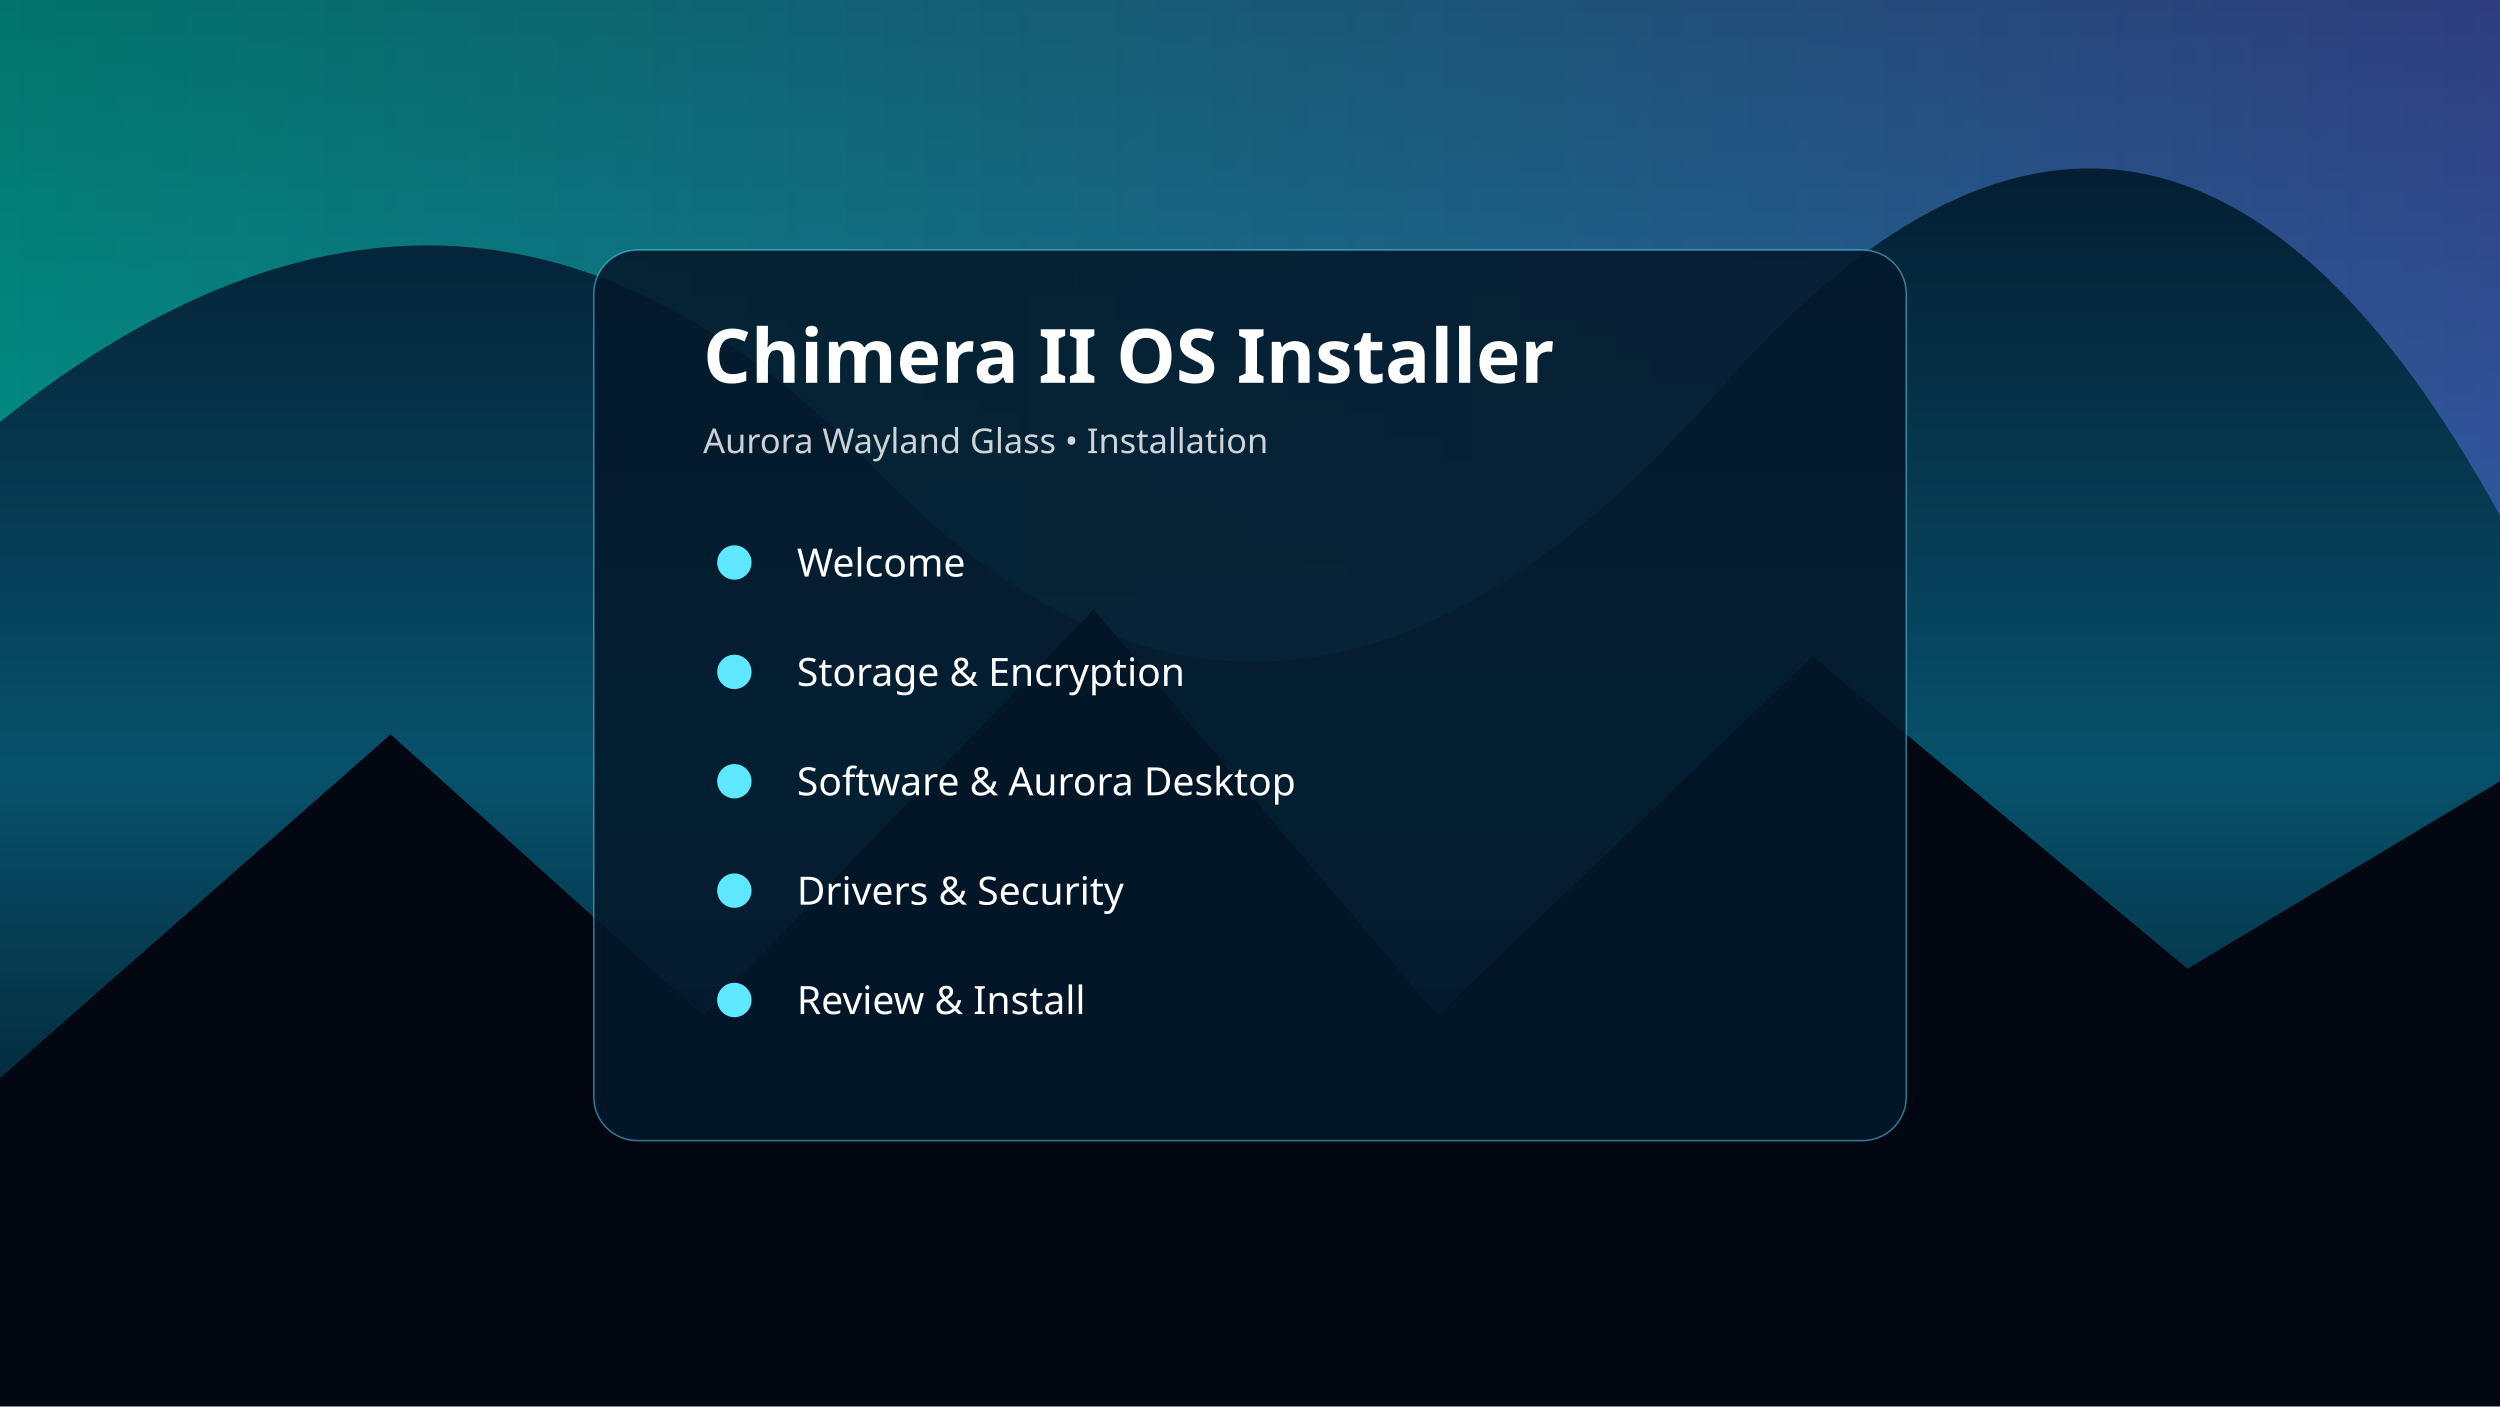
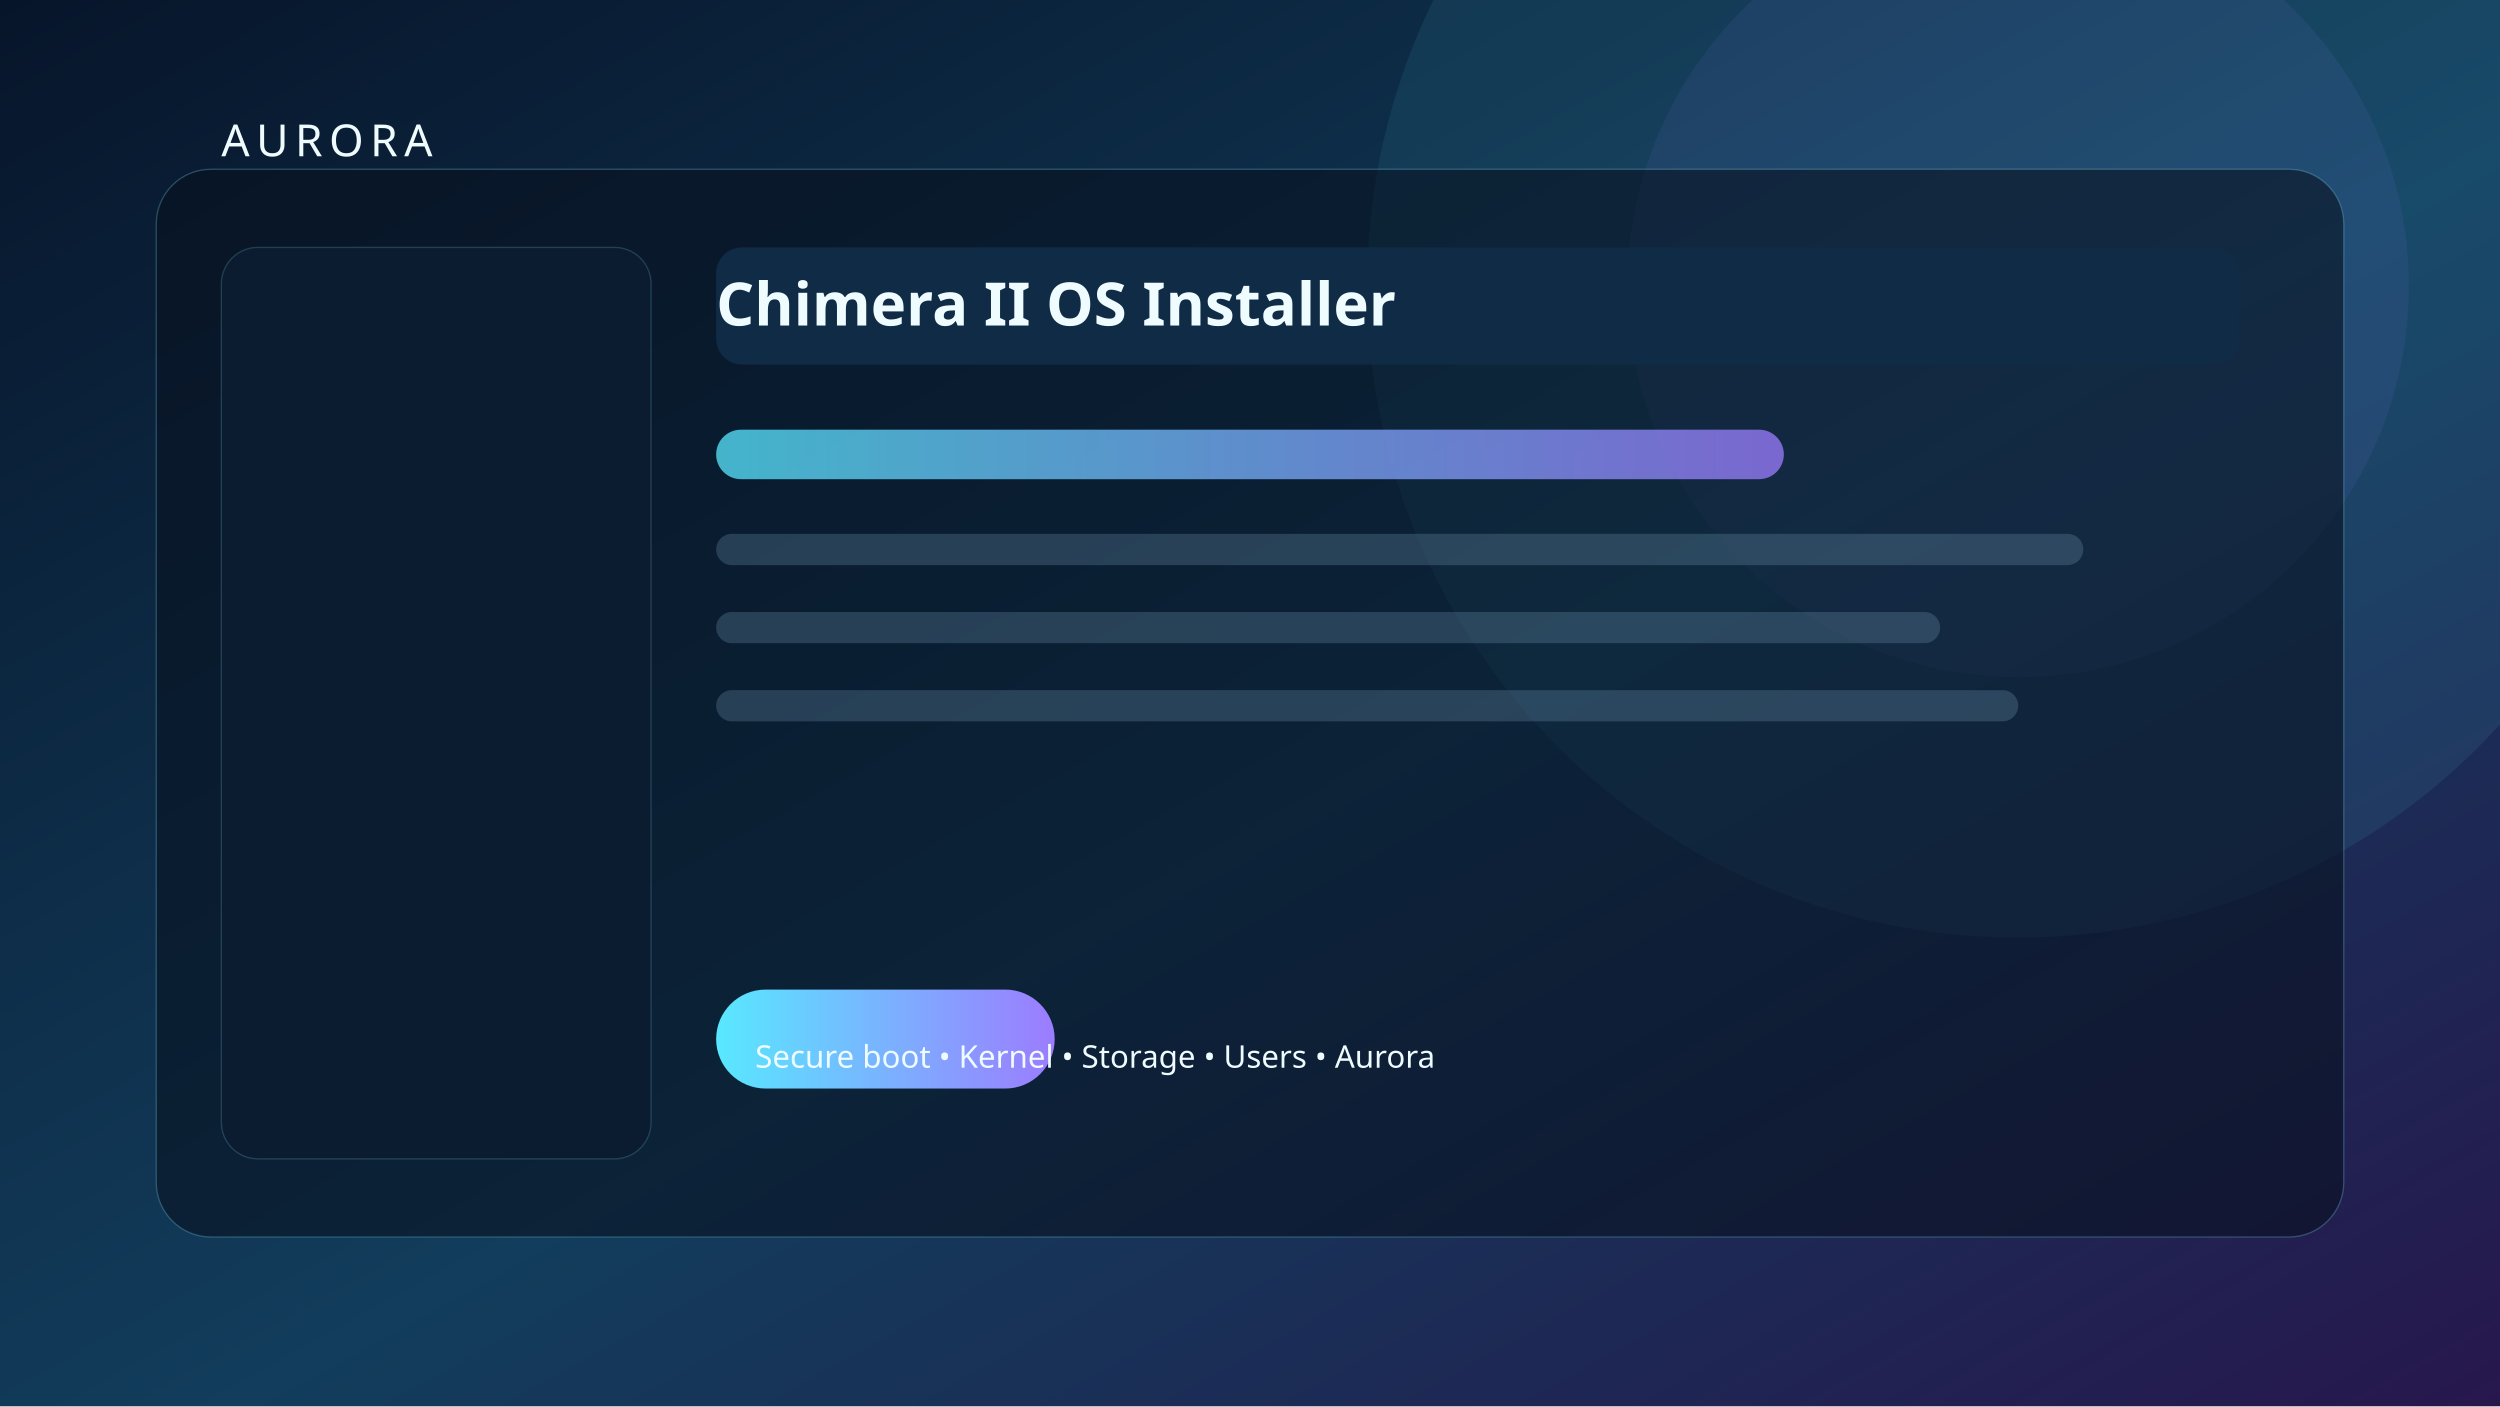
- <svg xmlns="http://www.w3.org/2000/svg" width="1600" height="900">
+ <svg xmlns="http://www.w3.org/2000/svg" width="1920" height="1080">
  <defs>
-     <linearGradient id="s" x2="0" y2="1">
-       <stop stop-color="#031023" />
-       <stop offset=".55" stop-color="#07516b" />
-       <stop offset="1" stop-color="#020711" />
+     <linearGradient id="g" x2="1" y2="1">
+       <stop stop-color="#07152a" />
+       <stop offset=".55" stop-color="#123d5c" />
+       <stop offset="1" stop-color="#27174d" />
    </linearGradient>
-     <linearGradient id="g">
-       <stop stop-color="#00ffd0" />
-       <stop offset="1" stop-color="#6c7cff" />
+     <linearGradient id="p" x2="1">
+       <stop stop-color="#58e8ff" />
+       <stop offset="1" stop-color="#9c7cff" />
    </linearGradient>
  </defs>
-   <rect width="1600" height="900" fill="url(#s)" />
-   <path d="M0 270 Q300 30 560 300T1100 250T1600 330V0H0Z" fill="url(#g)" opacity=".42" />
-   <path d="M0 690 250 470 450 650 700 390 920 650 1160 420 1400 620 1600 500V900H0Z" fill="#020711" />
-   <rect x="380" y="160" width="840" height="570" rx="28" fill="#04182b" fill-opacity=".88" stroke="#64dcff" stroke-opacity=".5" />
-   <g font-family="sans-serif" fill="white">
-     <text x="450" y="245" font-size="48" font-weight="700">Chimera II OS Installer</text>
-     <text x="450" y="290" font-size="22" opacity=".8">Aurora Wayland Glass • Installation</text>
-     <g fill="#5ee7ff">
-       <circle cx="470" cy="360" r="11" />
-       <circle cx="470" cy="430" r="11" />
-       <circle cx="470" cy="500" r="11" />
-       <circle cx="470" cy="570" r="11" />
-       <circle cx="470" cy="640" r="11" />
-     </g>
-     <g font-size="25">
-       <text x="510" y="369">Welcome</text>
-       <text x="510" y="439">Storage &amp; Encryption</text>
-       <text x="510" y="509">Software &amp; Aurora Desktop</text>
-       <text x="510" y="579">Drivers &amp; Security</text>
-       <text x="510" y="649">Review &amp; Install</text>
-     </g>
+   <rect width="1920" height="1080" fill="url(#g)" />
+   <circle cx="1550" cy="220" r="500" fill="#59e8ff" opacity=".08" />
+   <circle cx="1550" cy="220" r="300" fill="#9c7cff" opacity=".08" />
+   <rect x="120" y="130" width="1680" height="820" rx="42" fill="#07101e" fill-opacity=".58" stroke="#8feeff" stroke-opacity=".25" />
+   <rect x="170" y="190" width="330" height="700" rx="28" fill="#0b1c31" stroke="#8feeff" stroke-opacity=".18" />
+   <rect x="550" y="190" width="1170" height="90" rx="20" fill="#102b45" />
+   <rect x="550" y="330" width="820" height="38" rx="19" fill="url(#p)" opacity=".75" />
+   <rect x="550" y="410" width="1050" height="24" rx="12" fill="#7ea6c5" opacity=".25" />
+   <rect x="550" y="470" width="940" height="24" rx="12" fill="#7ea6c5" opacity=".25" />
+   <rect x="550" y="530" width="1000" height="24" rx="12" fill="#7ea6c5" opacity=".25" />
+   <rect x="550" y="760" width="260" height="76" rx="38" fill="url(#p)" />
+   <g fill="#effcff" font-family="sans-serif">
+     <text x="550" y="250" font-size="46" font-weight="700">Chimera II OS Installer</text>
+     <text x="170" y="120" font-size="34" letter-spacing="5">AURORA</text>
+     <text x="580" y="820" font-size="24">Secure boot • Kernel • Storage • Users • Aurora</text>
  </g>
</svg>
